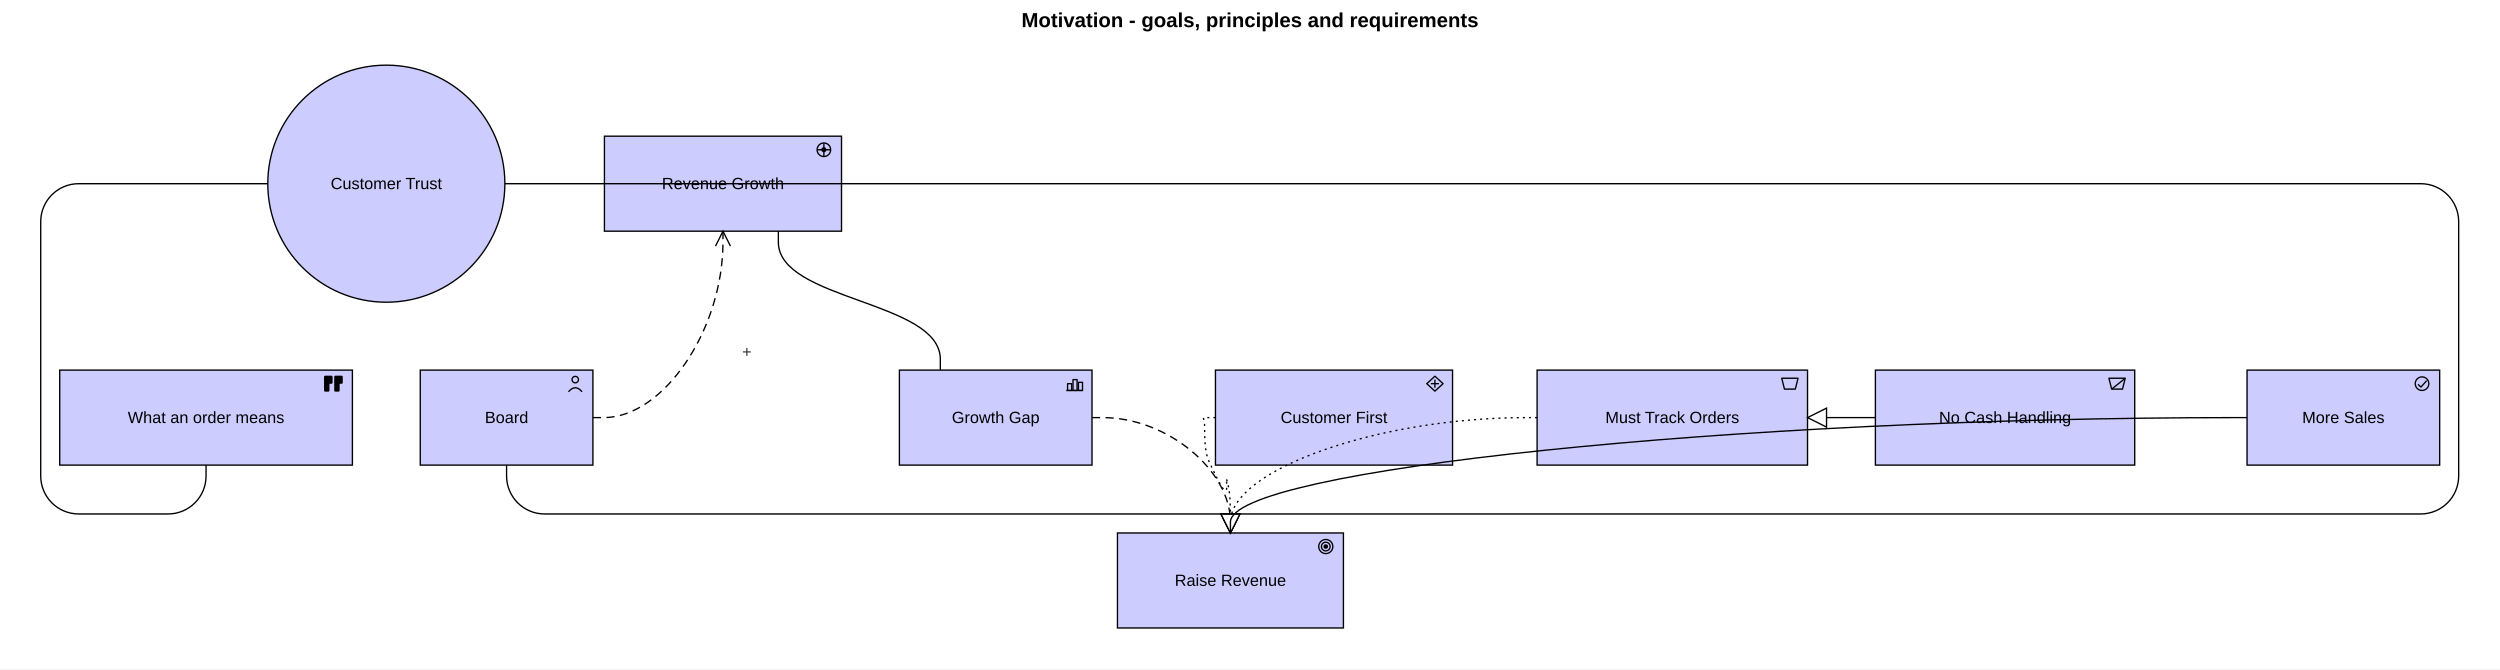
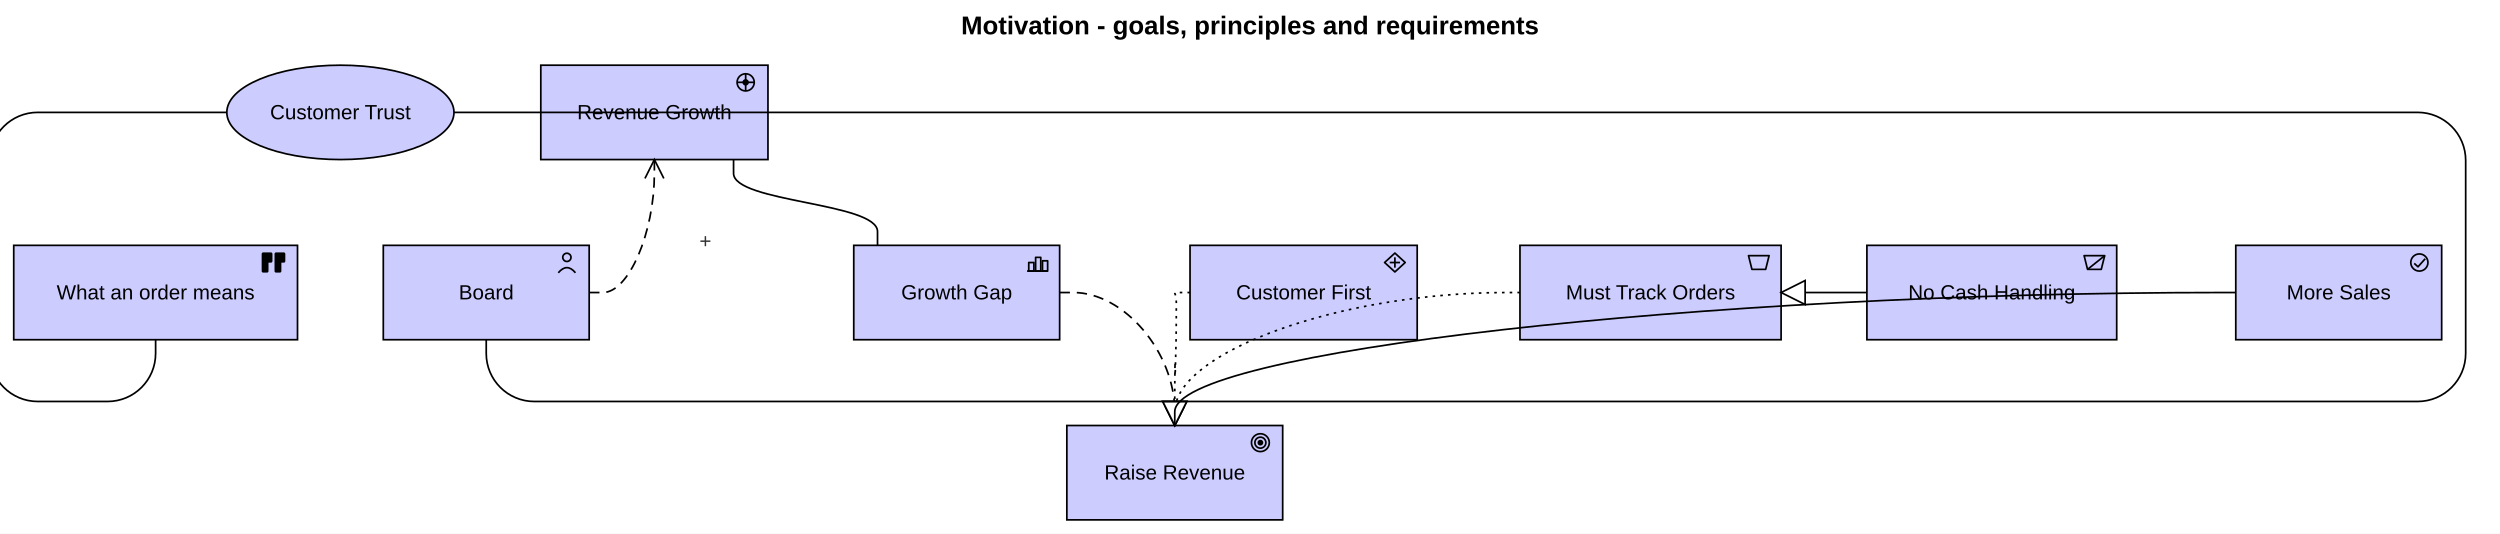
- <svg xmlns="http://www.w3.org/2000/svg" width="1842" height="493" viewBox="0 0 1842 493" font-family="Arial, Helvetica, sans-serif" font-size="12">
-   <rect x="0" y="0" width="1842" height="493" fill="#ffffff" />
-   <text x="921" y="20" text-anchor="middle" font-size="15" font-weight="bold">Motivation - goals, principles and requirements</text>
-   <g transform="translate(36,40)">
+ <svg xmlns="http://www.w3.org/2000/svg" width="1457.1" height="311" viewBox="0 0 1457.1 311" font-family="Arial, Helvetica, sans-serif" font-size="12">
+   <rect x="0" y="0" width="1457.1" height="311" fill="#ffffff" />
+   <text x="728.55" y="20" text-anchor="middle" font-size="15" font-weight="bold">Motivation - goals, principles and requirements</text>
+   <g transform="translate(0,30)">
    <g class="element stakeholder" data-id="board">
-       <rect fill="#CCCCFF" stroke="#000000" stroke-width="1" x="273.65" y="232.69" width="127.2" height="70" rx="0" ry="0" />
+       <rect fill="#CCCCFF" stroke="#000000" stroke-width="1" x="223.4" y="113" width="120" height="55" rx="0" ry="0" />
      <g stroke="#000" stroke-width="1" stroke-linejoin="round" fill="none">
-         <circle cx="387.85" cy="239.69" r="2.4" />
-         <path d="M382.85,248.69 Q387.85,242.69 392.85,248.69" />
+         <circle cx="330.4" cy="120" r="2.4" />
+         <path d="M325.4,129 Q330.4,123 335.4,129" />
      </g>
-       <text x="337.25" y="271.69" text-anchor="middle">Board</text>
+       <text x="283.4" y="144.5" text-anchor="middle">Board</text>
    </g>
    <g class="element driver" data-id="growth">
-       <rect fill="#CCCCFF" stroke="#000000" stroke-width="1" x="409.34" y="60.34" width="174.69" height="70" rx="0" ry="0" />
+       <rect fill="#CCCCFF" stroke="#000000" stroke-width="1" x="315.2" y="8" width="132.4" height="55" rx="0" ry="0" />
      <g stroke="#000" stroke-width="1" stroke-linejoin="round" fill="none">
-         <circle cx="571.03" cy="70.34" r="5" />
-         <circle cx="571.03" cy="70.34" r="1.4" fill="#000" />
-         <line x1="571.03" y1="65.34" x2="571.03" y2="75.34" />
-         <line x1="566.03" y1="70.34" x2="576.03" y2="70.34" />
+         <circle cx="434.6" cy="18" r="5" />
+         <circle cx="434.6" cy="18" r="1.4" fill="#000" />
+         <line x1="434.6" y1="13" x2="434.6" y2="23" />
+         <line x1="429.6" y1="18" x2="439.6" y2="18" />
      </g>
-       <text x="496.69" y="99.34" text-anchor="middle">Revenue Growth</text>
+       <text x="381.4" y="39.5" text-anchor="middle">Revenue Growth</text>
    </g>
    <g class="element assessment" data-id="gapReview">
-       <rect fill="#CCCCFF" stroke="#000000" stroke-width="1" x="626.67" y="232.69" width="141.92" height="70" rx="0" ry="0" />
+       <rect fill="#CCCCFF" stroke="#000000" stroke-width="1" x="497.6" y="113" width="120" height="55" rx="0" ry="0" />
      <g stroke="#000" stroke-width="1" stroke-linejoin="round" fill="none">
-         <line x1="749.59" y1="247.69" x2="761.59" y2="247.69" />
-         <rect x="750.59" y="242.69" width="3" height="5" />
-         <rect x="754.59" y="239.69" width="3" height="8" />
-         <rect x="758.59" y="241.69" width="3" height="6" />
+         <line x1="598.6" y1="128" x2="610.6" y2="128" />
+         <rect x="599.6" y="123" width="3" height="5" />
+         <rect x="603.6" y="120" width="3" height="8" />
+         <rect x="607.6" y="122" width="3" height="6" />
      </g>
-       <text x="697.63" y="271.69" text-anchor="middle">Growth Gap</text>
+       <text x="557.6" y="144.5" text-anchor="middle">Growth Gap</text>
    </g>
    <g class="element goal" data-id="raiseRev">
-       <rect fill="#CCCCFF" stroke="#000000" stroke-width="1" x="787.34" y="352.69" width="166.5" height="70" rx="0" ry="0" />
+       <rect fill="#CCCCFF" stroke="#000000" stroke-width="1" x="621.8" y="218" width="125.8" height="55" rx="0" ry="0" />
      <g stroke="#000" stroke-width="1" stroke-linejoin="round" fill="none">
-         <circle cx="940.83" cy="362.69" r="5.2" />
-         <circle cx="940.83" cy="362.69" r="3.2" />
-         <circle cx="940.83" cy="362.69" r="1.2" fill="#000" />
+         <circle cx="734.6" cy="228" r="5.2" />
+         <circle cx="734.6" cy="228" r="3.2" />
+         <circle cx="734.6" cy="228" r="1.2" fill="#000" />
      </g>
-       <text x="870.58" y="391.69" text-anchor="middle">Raise Revenue</text>
+       <text x="684.7" y="249.5" text-anchor="middle">Raise Revenue</text>
    </g>
    <g class="element outcome" data-id="moreSales">
-       <rect fill="#CCCCFF" stroke="#000000" stroke-width="1" x="1619.63" y="232.69" width="141.92" height="70" rx="0" ry="0" />
+       <rect fill="#CCCCFF" stroke="#000000" stroke-width="1" x="1303.1" y="113" width="120" height="55" rx="0" ry="0" />
      <g stroke="#000" stroke-width="1" stroke-linejoin="round" fill="none">
-         <circle cx="1748.55" cy="242.69" r="5" />
-         <path d="M1745.55,243.19 L1747.75,245.19 L1751.95,240.49" />
+         <circle cx="1410.1" cy="123" r="5" />
+         <path d="M1407.1,123.5 L1409.3,125.5 L1413.5,120.8" />
      </g>
-       <text x="1690.59" y="271.69" text-anchor="middle">More Sales</text>
+       <text x="1363.1" y="144.5" text-anchor="middle">More Sales</text>
    </g>
    <g class="element principle" data-id="customer">
-       <rect fill="#CCCCFF" stroke="#000000" stroke-width="1" x="859.55" y="232.69" width="174.69" height="70" rx="0" ry="0" />
+       <rect fill="#CCCCFF" stroke="#000000" stroke-width="1" x="693.6" y="113" width="132.4" height="55" rx="0" ry="0" />
      <g stroke="#000" stroke-width="1" stroke-linejoin="round" fill="none">
-         <path d="M1021.24,237.19 L1027.24,242.69 L1021.24,248.19 L1015.24,242.69 Z" />
-         <line x1="1021.24" y1="239.69" x2="1021.24" y2="245.69" />
-         <line x1="1018.24" y1="242.69" x2="1024.24" y2="242.69" />
+         <path d="M813,117.5 L819,123 L813,128.5 L807,123 Z" />
+         <line x1="813" y1="120" x2="813" y2="126" />
+         <line x1="810" y1="123" x2="816" y2="123" />
      </g>
-       <text x="946.9" y="271.69" text-anchor="middle">Customer First</text>
+       <text x="759.8" y="144.5" text-anchor="middle">Customer First</text>
    </g>
    <g class="element requirement" data-id="mustTrack">
-       <rect fill="#CCCCFF" stroke="#000000" stroke-width="1" x="1096.53" y="232.69" width="199.26" height="70" rx="0" ry="0" />
-       <path stroke="#000" stroke-width="1" stroke-linejoin="round" fill="none" d="M1276.79,238.69 H1288.79 L1286.79,246.69 H1278.79 Z" />
-       <text x="1196.16" y="271.69" text-anchor="middle">Must Track Orders</text>
+       <rect fill="#CCCCFF" stroke="#000000" stroke-width="1" x="885.9" y="113" width="152.2" height="55" rx="0" ry="0" />
+       <path stroke="#000" stroke-width="1" stroke-linejoin="round" fill="none" d="M1019.1,119 H1031.1 L1029.1,127 H1021.1 Z" />
+       <text x="962" y="144.5" text-anchor="middle">Must Track Orders</text>
    </g>
    <g class="element constraint" data-id="noCash">
-       <rect fill="#CCCCFF" stroke="#000000" stroke-width="1" x="1345.79" y="232.69" width="191.07" height="70" rx="0" ry="0" />
+       <rect fill="#CCCCFF" stroke="#000000" stroke-width="1" x="1088.1" y="113" width="145.6" height="55" rx="0" ry="0" />
      <g stroke="#000" stroke-width="1" stroke-linejoin="round" fill="none">
-         <path d="M1517.86,238.69 H1529.86 L1527.86,246.69 H1519.86 Z" />
-         <line x1="1519.86" y1="246.69" x2="1529.86" y2="238.69" />
+         <path d="M1214.7,119 H1226.7 L1224.7,127 H1216.7 Z" />
+         <line x1="1216.7" y1="127" x2="1226.7" y2="119" />
      </g>
-       <text x="1441.33" y="271.69" text-anchor="middle">No Cash Handling</text>
+       <text x="1160.9" y="144.5" text-anchor="middle">No Cash Handling</text>
    </g>
    <g class="element meaning" data-id="orderSense">
-       <rect fill="#CCCCFF" stroke="#000000" stroke-width="1" x="8" y="232.69" width="215.65" height="70" rx="0" ry="0" />
+       <rect fill="#CCCCFF" stroke="#000000" stroke-width="1" x="8" y="113" width="165.4" height="55" rx="0" ry="0" />
      <g stroke="#000" stroke-width="1.8" fill="#000" stroke-linejoin="round">
-         <path d="M203.65,237.69 H208.15 V241.89 H205.85 V247.69 H203.65 Z" />
-         <path d="M211.15,237.69 H215.65 V241.89 H213.35 V247.69 H211.15 Z" />
+         <path d="M153.4,118 H157.9 V122.2 H155.6 V128 H153.4 Z" />
+         <path d="M160.9,118 H165.4 V122.2 H163.1 V128 H160.9 Z" />
      </g>
-       <text x="115.82" y="271.69" text-anchor="middle">What an order means</text>
+       <text x="90.7" y="144.5" text-anchor="middle">What an order means</text>
    </g>
    <g class="element value" data-id="trust">
-       <ellipse fill="#CCCCFF" stroke="#000000" stroke-width="1" cx="248.65" cy="95.34" rx="87.34" ry="87.34" />
-       <text x="248.65" y="99.34" text-anchor="middle">Customer Trust</text>
+       <ellipse fill="#CCCCFF" stroke="#000000" stroke-width="1" cx="198.4" cy="35.5" rx="66.2" ry="27.5" />
+       <text x="198.4" y="39.5" text-anchor="middle">Customer Trust</text>
    </g>
    <g class="relationship influence" data-source="board" data-target="growth">
-       <path d="M400.848,267.688L408.848,267.688C452.768,267.688 496.688,203.016 496.688,138.344L496.688,130.344" fill="none" stroke="#000" stroke-width="1" stroke-dasharray="6 4" />
-       <path d="M502.19,141.34 L496.69,130.34 L491.19,141.34" fill="none" stroke="#000" stroke-width="1" />
-       <text x="514.29" y="223.28" text-anchor="middle" font-size="12" font-family="&quot;trebuchet ms&quot;, verdana, arial, sans-serif" fill="#333">+</text>
+       <path d="M343.4,140.5L351.4,140.5C366.4,140.5 381.4,105.75 381.4,71L381.4,63" fill="none" stroke="#000" stroke-width="1" stroke-dasharray="6 4" />
+       <path d="M386.9,74 L381.4,63 L375.9,74" fill="none" stroke="#000" stroke-width="1" />
+       <text x="411.13" y="114.56" text-anchor="middle" font-size="12" font-family="&quot;trebuchet ms&quot;, verdana, arial, sans-serif" fill="#333">+</text>
    </g>
    <g class="relationship association" data-source="growth" data-target="gapReview">
-       <path d="M537.496,130.344L537.496,138.344C537.496,181.516 656.824,181.516 656.824,224.688L656.824,232.688" fill="none" stroke="#000" stroke-width="1" />
+       <path d="M427.548,63L427.548,71C427.548,88 511.452,88 511.452,105L511.452,113" fill="none" stroke="#000" stroke-width="1" />
    </g>
    <g class="relationship influence" data-source="gapReview" data-target="raiseRev">
-       <path d="M768.592,267.688L776.592,267.688C823.588,267.688 870.584,306.188 870.584,344.688L870.584,352.688" fill="none" stroke="#000" stroke-width="1" stroke-dasharray="6 4" />
-       <path d="M865.08,341.69 L870.58,352.69 L876.08,341.69" fill="none" stroke="#000" stroke-width="1" />
+       <path d="M617.6,140.5L625.6,140.5C655.15,140.5 684.7,175.25 684.7,210L684.7,218" fill="none" stroke="#000" stroke-width="1" stroke-dasharray="6 4" />
+       <path d="M679.2,207 L684.7,218 L690.2,207" fill="none" stroke="#000" stroke-width="1" />
    </g>
    <g class="relationship realization" data-source="customer" data-target="raiseRev">
-       <path d="M859.552,267.688L851.552,267.688C849.552,267.688 851.552,267.688 851.552,274.105C851.552,280.521 851.552,293.355 854.724,299.771C857.896,306.188 870.584,336.218 867.412,312.605C870.584,319.021 870.584,336.218 870.584,338.271L870.584,344.688L870.584,352.688" fill="none" stroke="#000" stroke-width="1" stroke-dasharray="1.5 3" />
-       <path d="M870.58,352.69 L863.58,338.69 L877.58,338.69 Z" fill="#fff" stroke="#000" stroke-width="1" />
+       <path d="M693.6,140.5L685.6,140.5C683.6,140.5 685.6,140.5 685.6,146.292C685.6,152.083 685.6,163.667 685.45,169.458C685.3,175.25 684.7,202.355 684.85,181.042C684.7,186.833 684.7,202.355 684.7,204.208L684.7,210L684.7,218" fill="none" stroke="#000" stroke-width="1" stroke-dasharray="1.5 3" />
+       <path d="M684.7,218 L677.7,204 L691.7,204 Z" fill="#fff" stroke="#000" stroke-width="1" />
    </g>
    <g class="relationship realization" data-source="mustTrack" data-target="raiseRev">
-       <path d="M1096.528,267.688L1088.528,267.688C979.556,267.688 870.584,306.188 870.584,344.688L870.584,352.688" fill="none" stroke="#000" stroke-width="1" stroke-dasharray="1.5 3" />
-       <path d="M870.58,352.69 L863.58,338.69 L877.58,338.69 Z" fill="#fff" stroke="#000" stroke-width="1" />
+       <path d="M885.9,140.5L877.9,140.5C781.3,140.5 684.7,175.25 684.7,210L684.7,218" fill="none" stroke="#000" stroke-width="1" stroke-dasharray="1.5 3" />
+       <path d="M684.7,218 L677.7,204 L691.7,204 Z" fill="#fff" stroke="#000" stroke-width="1" />
    </g>
    <g class="relationship specialization" data-source="noCash" data-target="mustTrack">
-       <path d="M1345.792,267.688L1337.792,267.688L1295.792,267.688" fill="none" stroke="#000" stroke-width="1" />
-       <path d="M1295.79,267.69 L1309.79,260.69 L1309.79,274.69 Z" fill="#fff" stroke="#000" stroke-width="1" />
+       <path d="M1088.1,140.5L1080.1,140.5L1038.1,140.5" fill="none" stroke="#000" stroke-width="1" />
+       <path d="M1038.1,140.5 L1052.1,133.5 L1052.1,147.5 Z" fill="#fff" stroke="#000" stroke-width="1" />
    </g>
    <g class="relationship association" data-source="moreSales" data-target="raiseRev">
-       <path d="M1619.632,267.688L1611.632,267.688C1241.108,267.688 870.584,306.188 870.584,344.688L870.584,352.688" fill="none" stroke="#000" stroke-width="1" />
+       <path d="M1303.1,140.5L1295.1,140.5C989.9,140.5 684.7,175.25 684.7,210L684.7,218" fill="none" stroke="#000" stroke-width="1" />
    </g>
    <g class="relationship association" data-source="orderSense" data-target="trust">
-       <path d="M115.824,302.688L115.824,310.688C115.824,326.152 103.288,338.688 87.824,338.688L22,338.688C6.536,338.688 -6,326.152 -6,310.688L-6,123.344C-6,107.88 6.536,95.344 22,95.344L161.304,95.344" fill="none" stroke="#000" stroke-width="1" />
+       <path d="M90.7,168L90.7,176C90.7,191.464 78.164,204 62.7,204L22,204C6.536,204 -6,191.464 -6,176L-6,63.5C-6,48.036 6.536,35.5 22,35.5L132.2,35.5" fill="none" stroke="#000" stroke-width="1" />
    </g>
    <g class="relationship association" data-source="board" data-target="trust">
-       <path d="M337.248,302.688L337.248,310.688C337.248,326.152 349.784,338.688 365.248,338.688L1747.552,338.688C1763.016,338.688 1775.552,326.152 1775.552,310.688L1775.552,123.344C1775.552,107.88 1763.016,95.344 1747.552,95.344L335.992,95.344" fill="none" stroke="#000" stroke-width="1" />
+       <path d="M283.4,168L283.4,176C283.4,191.464 295.936,204 311.4,204L1409.1,204C1424.564,204 1437.1,191.464 1437.1,176L1437.1,63.5C1437.1,48.036 1424.564,35.5 1409.1,35.5L264.6,35.5" fill="none" stroke="#000" stroke-width="1" />
    </g>
  </g>
</svg>
